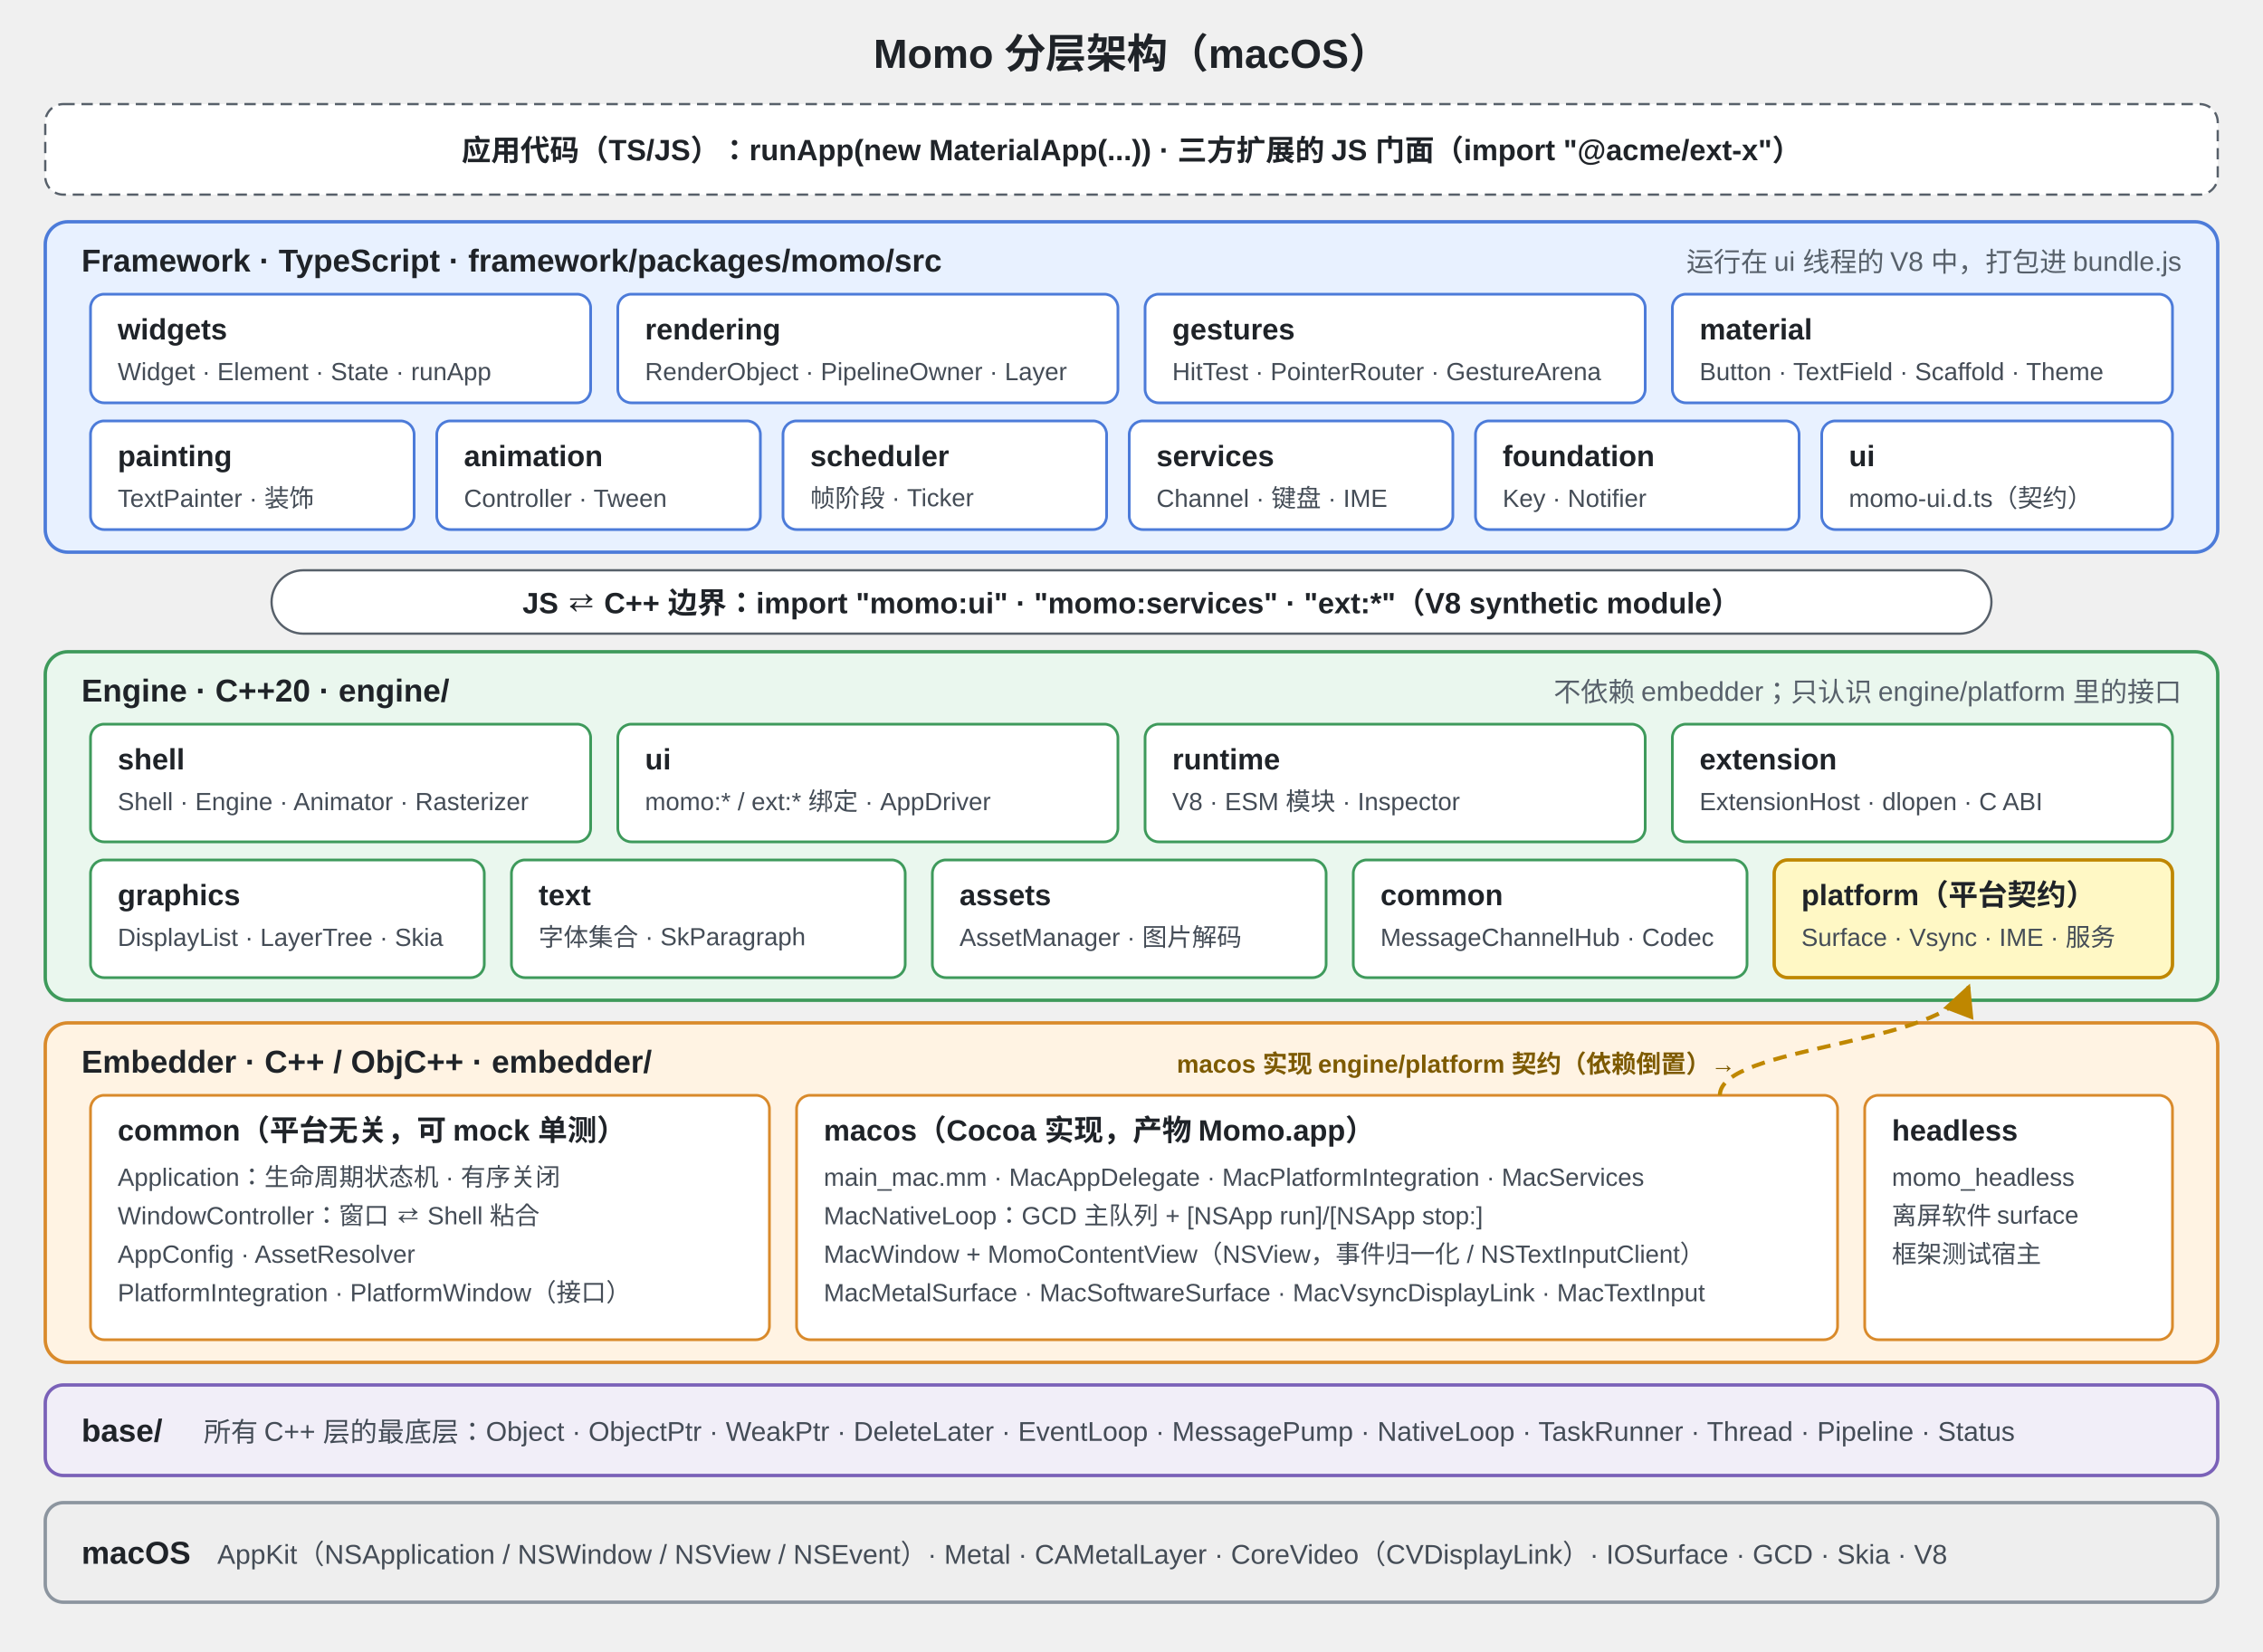
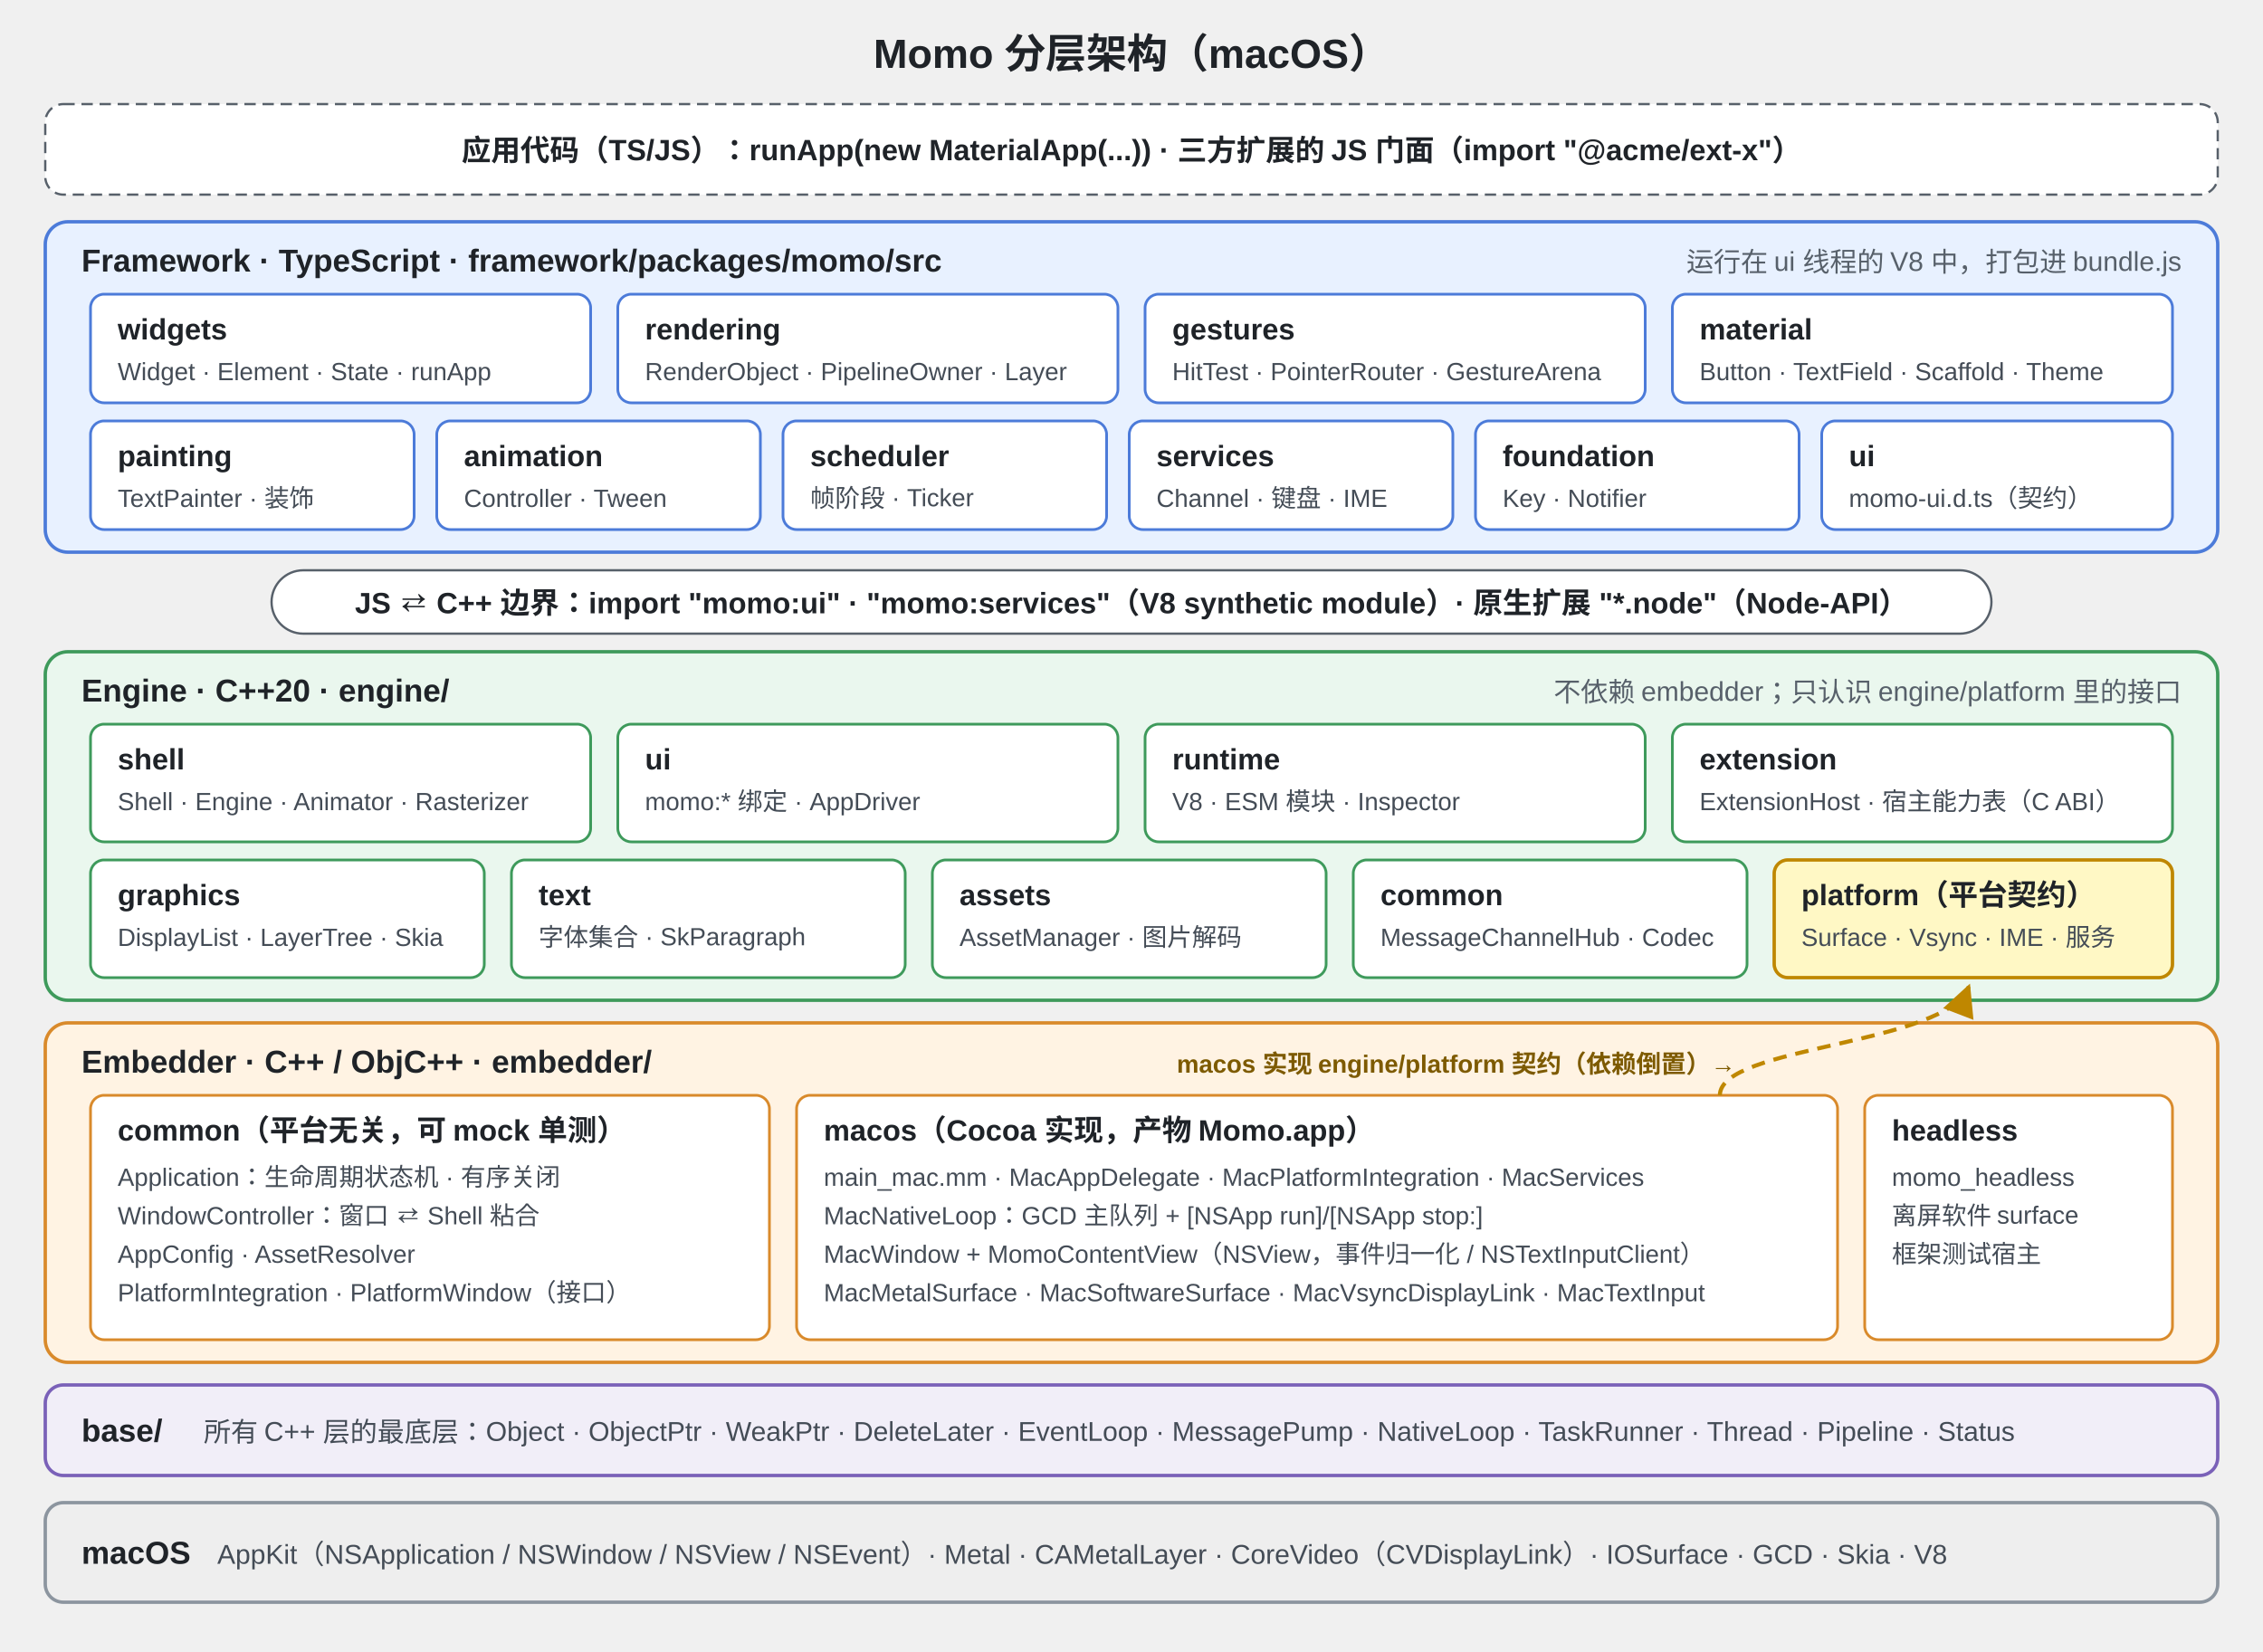
<svg xmlns="http://www.w3.org/2000/svg" width="1000" height="730" viewBox="0 0 1000 730">
  <style>
    text { font-family: -apple-system, "PingFang SC", "Helvetica Neue", Arial, sans-serif; fill: #1f2328; }
    .title { font-size: 18px; font-weight: 700; }
    .band { font-size: 14px; font-weight: 700; }
    .sub { font-size: 12px; fill: #57606a; }
    .n { font-size: 13px; font-weight: 700; }
    .d { font-size: 11px; fill: #444c56; }
    .fw { fill: #e8f1ff; stroke: #4c7bd9; }
    .en { fill: #eaf7ee; stroke: #3e9a5b; }
    .em { fill: #fff3e3; stroke: #d98a2b; }
    .bs { fill: #f1eef8; stroke: #7a61b8; }
    .os { fill: #eeeeee; stroke: #8c959f; }
    .box { fill: #ffffff; stroke-width: 1.2; }
    .contract { fill: #fff8c5; stroke: #bf8700; stroke-width: 1.5; }
  </style>
  <defs>
    <marker id="arr" viewBox="0 0 10 10" refX="9" refY="5" markerWidth="8" markerHeight="8" orient="auto-start-reverse">
      <path d="M0,0 L10,5 L0,10 z" fill="#bf8700" />
    </marker>
  </defs>
  <text x="500" y="30" text-anchor="middle" class="title">Momo 分层架构（macOS）</text>
  <rect x="20" y="46" width="960" height="40" rx="8" fill="#ffffff" stroke="#57606a" stroke-dasharray="5 3" />
  <text x="500" y="71" text-anchor="middle" class="n">应用代码（TS/JS）：runApp(new MaterialApp(...)) · 三方扩展的 JS 门面（import "@acme/ext-x"）</text>
  <rect x="20" y="98" width="960" height="146" rx="10" class="fw" stroke-width="1.5" />
  <text x="36" y="120" class="band">Framework · TypeScript · framework/packages/momo/src</text>
  <text x="964" y="120" text-anchor="end" class="sub">运行在 ui 线程的 V8 中，打包进 bundle.js</text>
  <g>
    <rect x="40" y="130" width="221" height="48" rx="6" class="box fw" />
    <text x="52" y="150" class="n">widgets</text>
    <text x="52" y="168" class="d">Widget · Element · State · runApp</text>
    <rect x="273" y="130" width="221" height="48" rx="6" class="box fw" />
    <text x="285" y="150" class="n">rendering</text>
    <text x="285" y="168" class="d">RenderObject · PipelineOwner · Layer</text>
    <rect x="506" y="130" width="221" height="48" rx="6" class="box fw" />
    <text x="518" y="150" class="n">gestures</text>
    <text x="518" y="168" class="d">HitTest · PointerRouter · GestureArena</text>
    <rect x="739" y="130" width="221" height="48" rx="6" class="box fw" />
    <text x="751" y="150" class="n">material</text>
    <text x="751" y="168" class="d">Button · TextField · Scaffold · Theme</text>
    <rect x="40" y="186" width="143" height="48" rx="6" class="box fw" />
    <text x="52" y="206" class="n">painting</text>
    <text x="52" y="224" class="d">TextPainter · 装饰</text>
    <rect x="193" y="186" width="143" height="48" rx="6" class="box fw" />
    <text x="205" y="206" class="n">animation</text>
    <text x="205" y="224" class="d">Controller · Tween</text>
    <rect x="346" y="186" width="143" height="48" rx="6" class="box fw" />
    <text x="358" y="206" class="n">scheduler</text>
    <text x="358" y="224" class="d">帧阶段 · Ticker</text>
    <rect x="499" y="186" width="143" height="48" rx="6" class="box fw" />
    <text x="511" y="206" class="n">services</text>
    <text x="511" y="224" class="d">Channel · 键盘 · IME</text>
    <rect x="652" y="186" width="143" height="48" rx="6" class="box fw" />
    <text x="664" y="206" class="n">foundation</text>
    <text x="664" y="224" class="d">Key · Notifier</text>
    <rect x="805" y="186" width="155" height="48" rx="6" class="box fw" />
    <text x="817" y="206" class="n">ui</text>
    <text x="817" y="224" class="d">momo-ui.d.ts（契约）</text>
  </g>
  <rect x="120" y="252" width="760" height="28" rx="14" fill="#ffffff" stroke="#57606a" />
-   <text x="500" y="271" text-anchor="middle" class="n">JS ⇄ C++ 边界：import "momo:ui" · "momo:services" · "ext:*"（V8 synthetic module）</text>
+   <text x="500" y="271" text-anchor="middle" class="n">JS ⇄ C++ 边界：import "momo:ui" · "momo:services"（V8 synthetic module）· 原生扩展 "*.node"（Node-API）</text>
  <rect x="20" y="288" width="960" height="154" rx="10" class="en" stroke-width="1.5" />
  <text x="36" y="310" class="band">Engine · C++20 · engine/</text>
  <text x="964" y="310" text-anchor="end" class="sub">不依赖 embedder；只认识 engine/platform 里的接口</text>
  <g>
    <rect x="40" y="320" width="221" height="52" rx="6" class="box en" />
    <text x="52" y="340" class="n">shell</text>
    <text x="52" y="358" class="d">Shell · Engine · Animator · Rasterizer</text>
    <rect x="273" y="320" width="221" height="52" rx="6" class="box en" />
    <text x="285" y="340" class="n">ui</text>
-     <text x="285" y="358" class="d">momo:* / ext:* 绑定 · AppDriver</text>
+     <text x="285" y="358" class="d">momo:* 绑定 · AppDriver</text>
    <rect x="506" y="320" width="221" height="52" rx="6" class="box en" />
    <text x="518" y="340" class="n">runtime</text>
    <text x="518" y="358" class="d">V8 · ESM 模块 · Inspector</text>
    <rect x="739" y="320" width="221" height="52" rx="6" class="box en" />
    <text x="751" y="340" class="n">extension</text>
-     <text x="751" y="358" class="d">ExtensionHost · dlopen · C ABI</text>
+     <text x="751" y="358" class="d">ExtensionHost · 宿主能力表（C ABI）</text>
    <rect x="40" y="380" width="174" height="52" rx="6" class="box en" />
    <text x="52" y="400" class="n">graphics</text>
    <text x="52" y="418" class="d">DisplayList · LayerTree · Skia</text>
    <rect x="226" y="380" width="174" height="52" rx="6" class="box en" />
    <text x="238" y="400" class="n">text</text>
    <text x="238" y="418" class="d">字体集合 · SkParagraph</text>
    <rect x="412" y="380" width="174" height="52" rx="6" class="box en" />
    <text x="424" y="400" class="n">assets</text>
    <text x="424" y="418" class="d">AssetManager · 图片解码</text>
    <rect x="598" y="380" width="174" height="52" rx="6" class="box en" />
    <text x="610" y="400" class="n">common</text>
    <text x="610" y="418" class="d">MessageChannelHub · Codec</text>
    <rect x="784" y="380" width="176" height="52" rx="6" class="contract" />
    <text x="796" y="400" class="n">platform（平台契约）</text>
    <text x="796" y="418" class="d">Surface · Vsync · IME · 服务</text>
  </g>
  <rect x="20" y="452" width="960" height="150" rx="10" class="em" stroke-width="1.5" />
  <text x="36" y="474" class="band">Embedder · C++ / ObjC++ · embedder/</text>
  <g>
    <rect x="40" y="484" width="300" height="108" rx="6" class="box em" />
    <text x="52" y="504" class="n">common（平台无关，可 mock 单测）</text>
    <text x="52" y="524" class="d">Application：生命周期状态机 · 有序关闭</text>
    <text x="52" y="541" class="d">WindowController：窗口 ⇄ Shell 粘合</text>
    <text x="52" y="558" class="d">AppConfig · AssetResolver</text>
    <text x="52" y="575" class="d">PlatformIntegration · PlatformWindow（接口）</text>
    <rect x="352" y="484" width="460" height="108" rx="6" class="box em" />
    <text x="364" y="504" class="n">macos（Cocoa 实现，产物 Momo.app）</text>
    <text x="364" y="524" class="d">main_mac.mm · MacAppDelegate · MacPlatformIntegration · MacServices</text>
    <text x="364" y="541" class="d">MacNativeLoop：GCD 主队列 + [NSApp run]/[NSApp stop:]</text>
    <text x="364" y="558" class="d">MacWindow + MomoContentView（NSView，事件归一化 / NSTextInputClient）</text>
    <text x="364" y="575" class="d">MacMetalSurface · MacSoftwareSurface · MacVsyncDisplayLink · MacTextInput</text>
    <rect x="824" y="484" width="136" height="108" rx="6" class="box em" />
    <text x="836" y="504" class="n">headless</text>
    <text x="836" y="524" class="d">momo_headless</text>
    <text x="836" y="541" class="d">离屏软件 surface</text>
    <text x="836" y="558" class="d">框架测试宿主</text>
  </g>
  <path d="M760,484 C760,462 860,462 870,436" fill="none" stroke="#bf8700" stroke-width="1.8" stroke-dasharray="6 4" marker-end="url(#arr)" />
  <text x="520" y="474" class="d" style="fill:#7d5a00;font-weight:700">macos 实现 engine/platform 契约（依赖倒置）→</text>
  <rect x="20" y="612" width="960" height="40" rx="8" class="bs" stroke-width="1.5" />
  <text x="36" y="637" class="band">base/</text>
  <text x="90" y="637" class="d" style="font-size:12px">所有 C++ 层的最底层：Object · ObjectPtr · WeakPtr · DeleteLater · EventLoop · MessagePump · NativeLoop · TaskRunner · Thread · Pipeline · Status</text>
  <rect x="20" y="664" width="960" height="44" rx="8" class="os" stroke-width="1.5" />
  <text x="36" y="691" class="band">macOS</text>
  <text x="96" y="691" class="d" style="font-size:12px">AppKit（NSApplication / NSWindow / NSView / NSEvent）· Metal · CAMetalLayer · CoreVideo（CVDisplayLink）· IOSurface · GCD · Skia · V8</text>
</svg>
